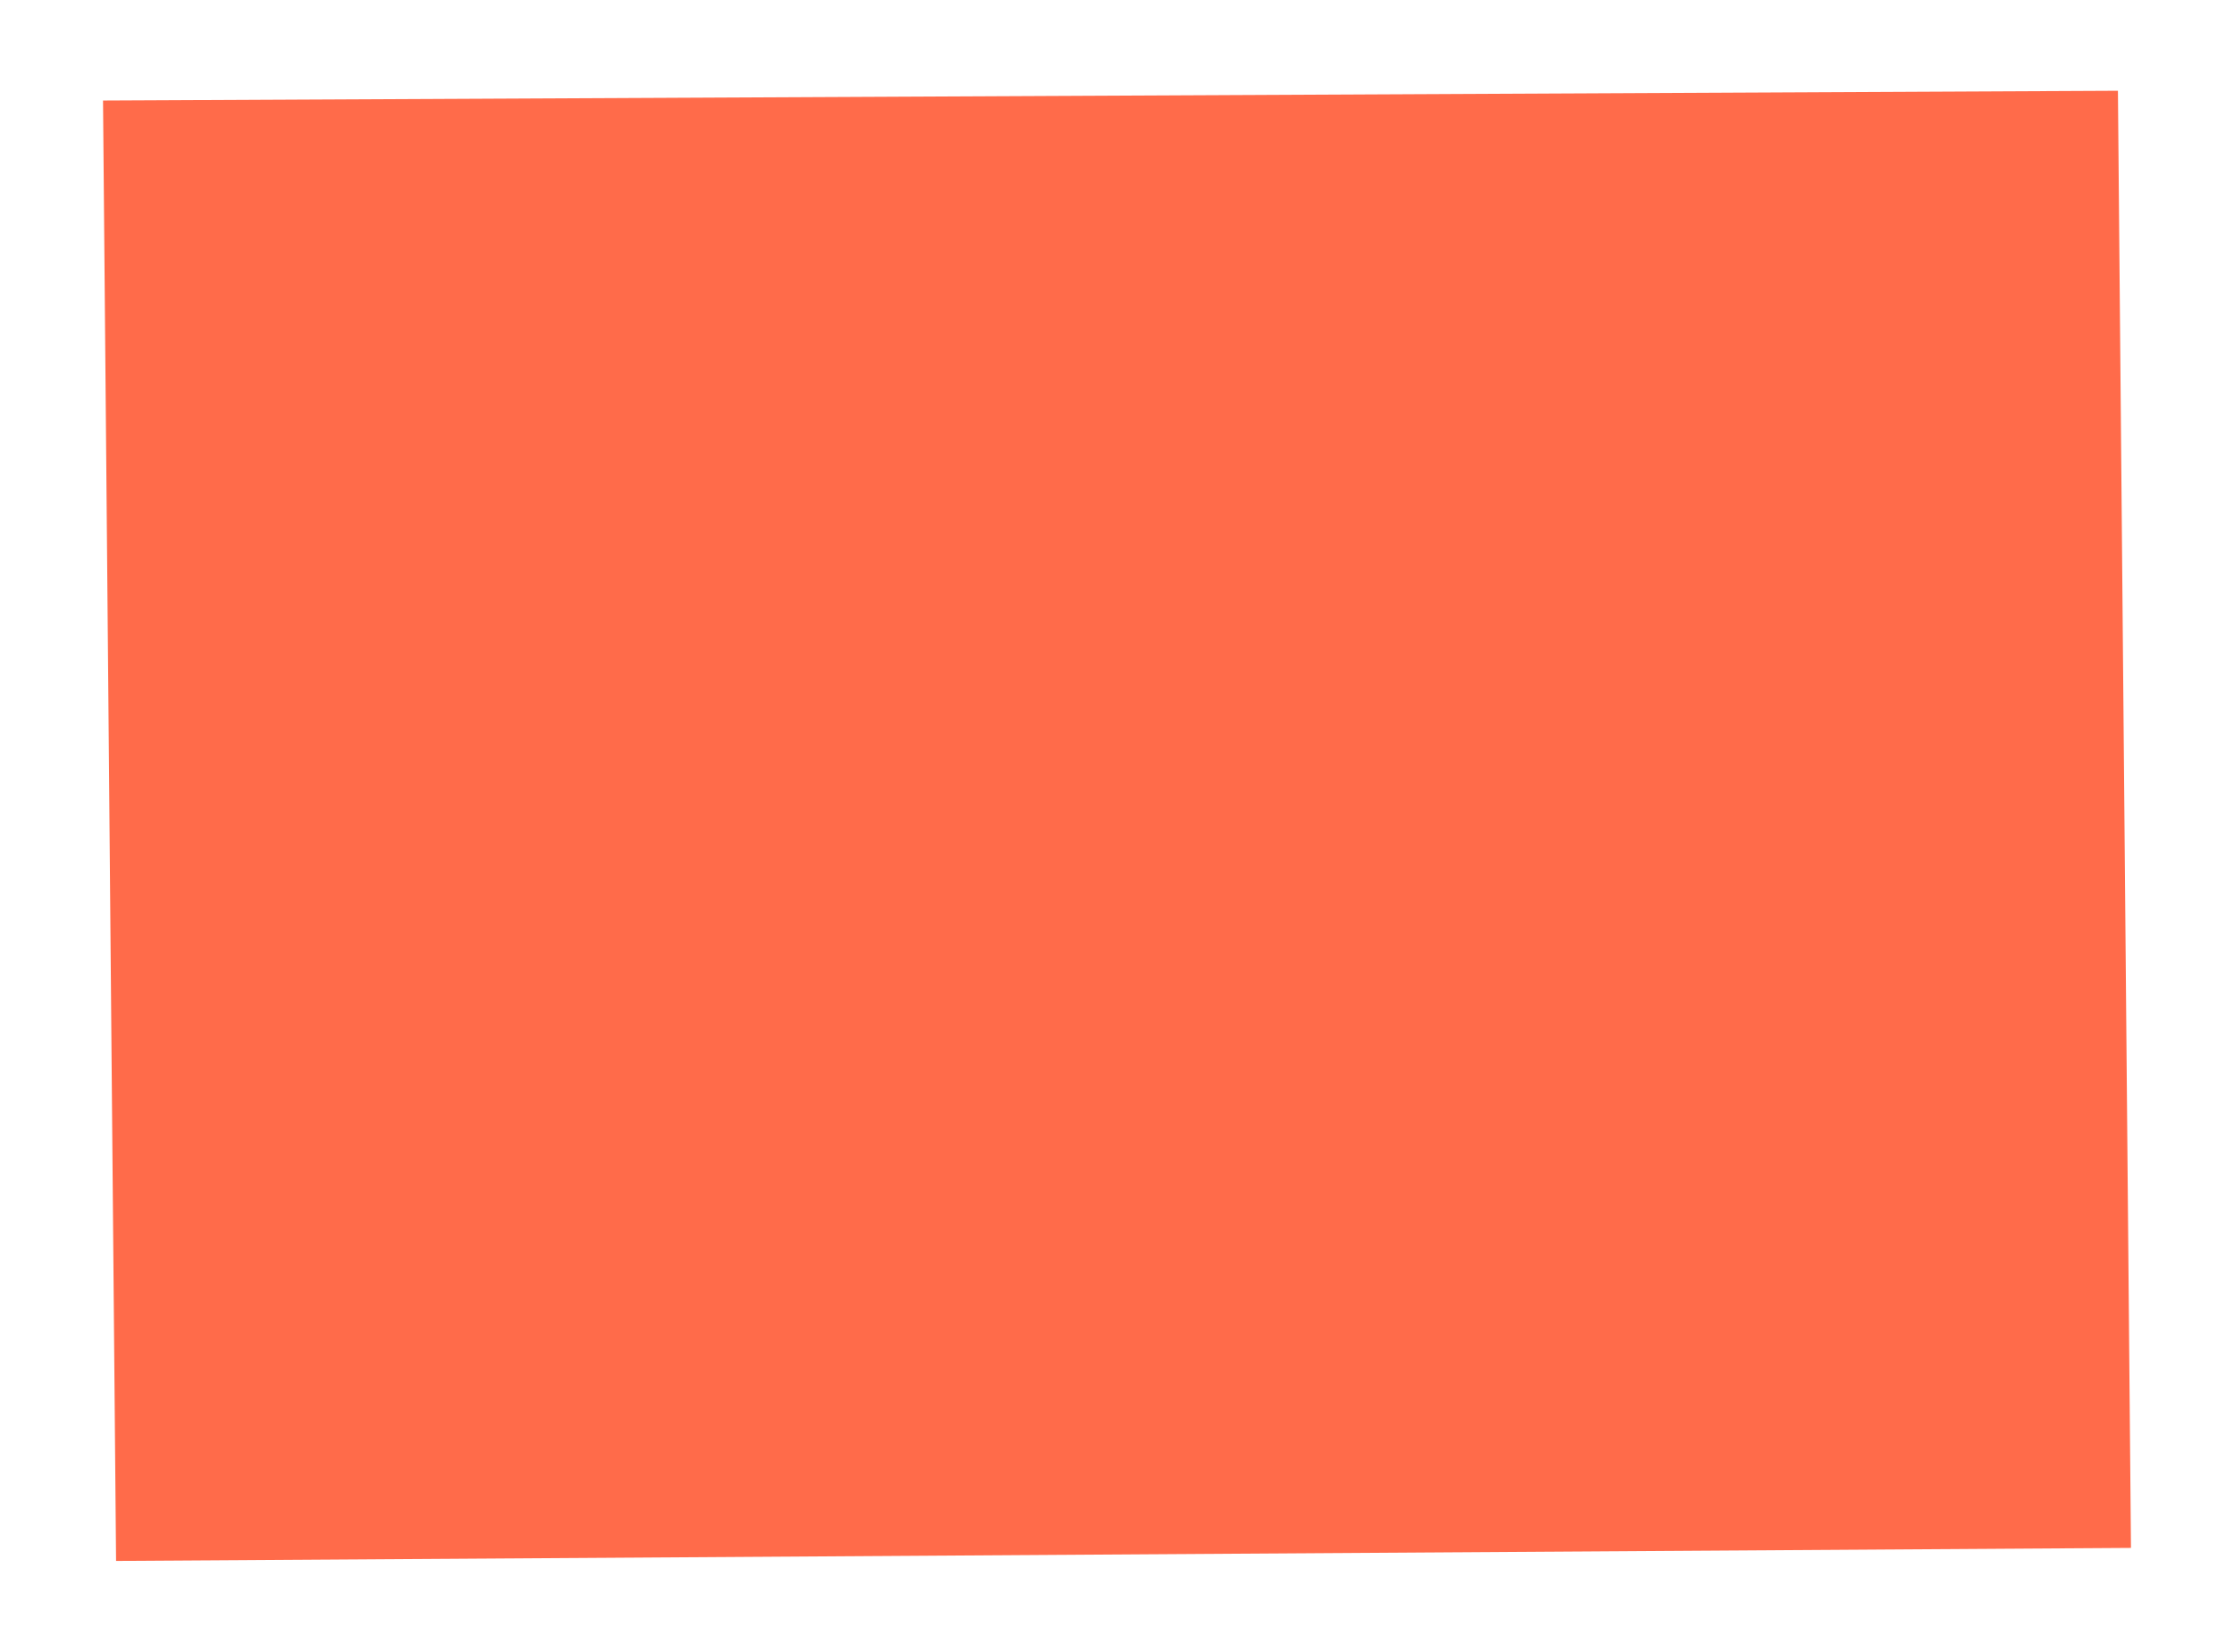
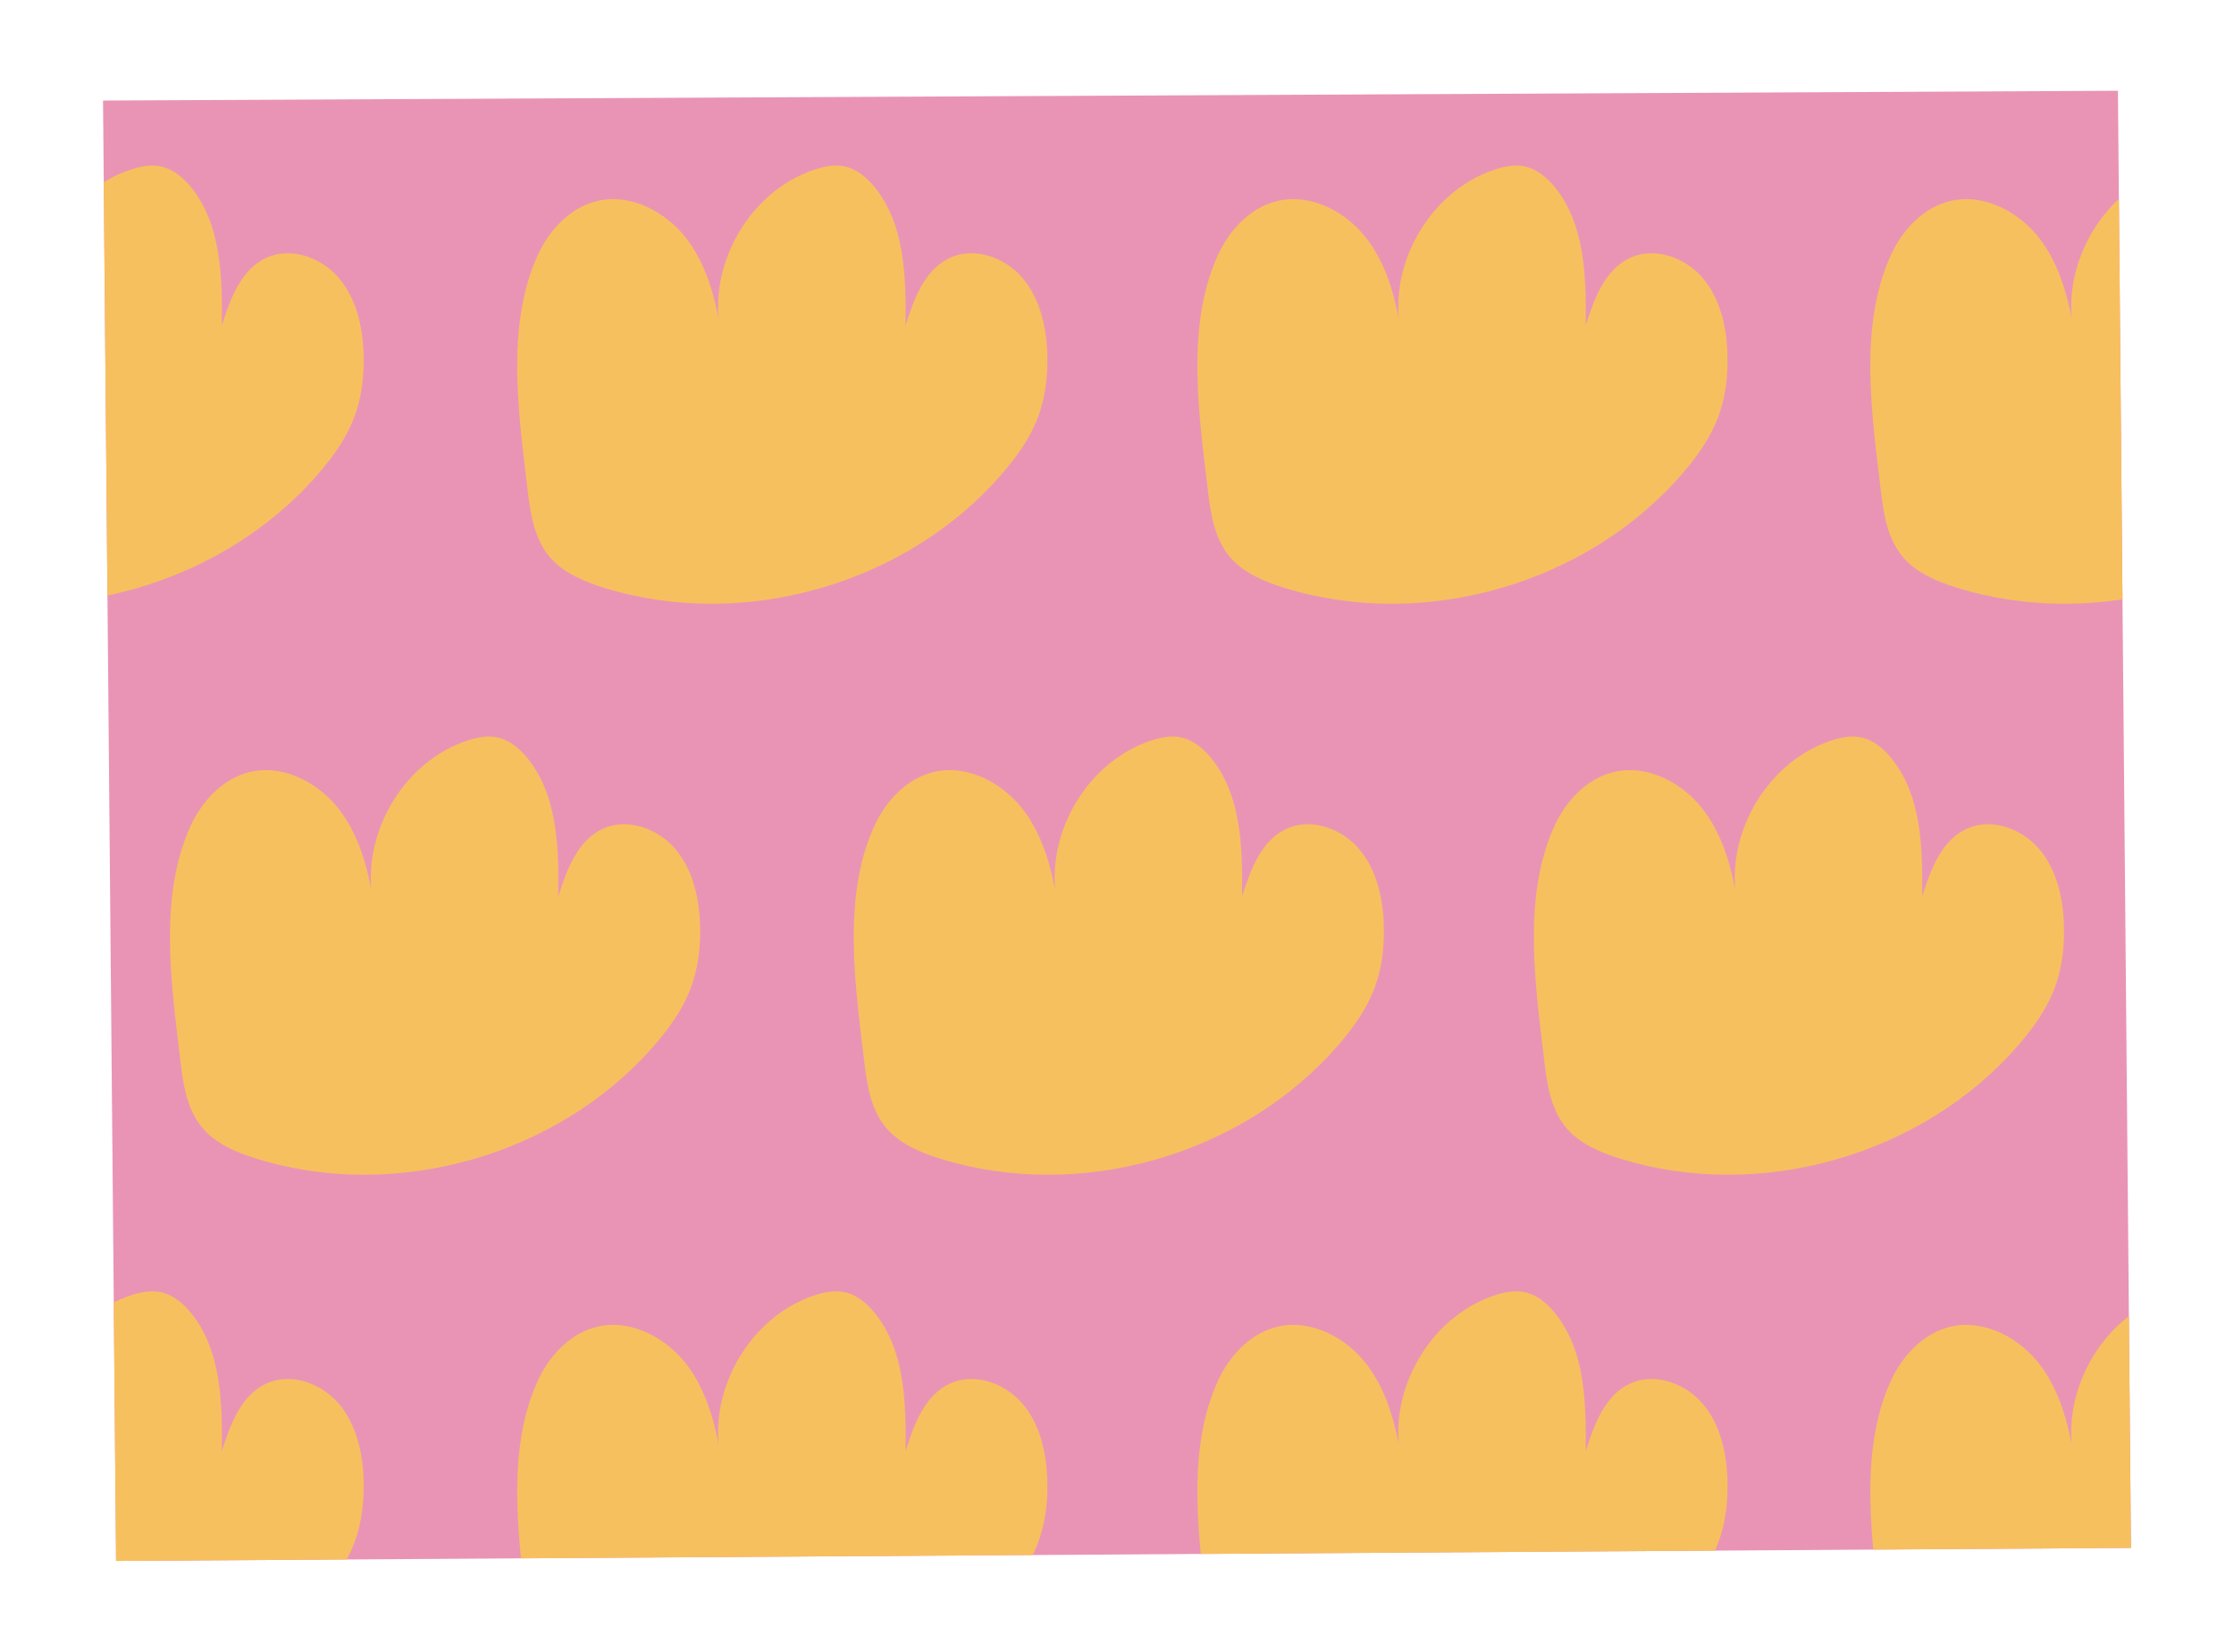
<svg xmlns="http://www.w3.org/2000/svg" id="_레이어_1" data-name="레이어 1" viewBox="0 0 342.6 253.33">
  <defs>
    <style>
      .cls-1 {
        fill: none;
      }

      .cls-2 {
-         fill: #ff6b4a;
+         fill: #e994b5;
      }

      .cls-3 {
+         fill: #f7c05f;
+       }
+ 
+       .cls-4 {
        clip-path: url(#clippath);
      }
    </style>
    <clipPath id="clippath">
      <path class="cls-1" d="M17.8,239.42L15.8,15.42l309-1.5,2,223.5-309,2Z" />
    </clipPath>
  </defs>
-   <g class="cls-3">
-     <rect class="cls-2" x="4.23" y="-29.16" width="334.14" height="593.56" />
+   <g class="cls-4">
+     <rect class="cls-2" x="6.6" y="-83.13" width="329.28" height="329.28" />
+     <g>
+       <path class="cls-3" d="M27.68-9.83c.42,3.55,1.01,7.29,3.28,10.05,2.07,2.51,5.23,3.84,8.33,4.81,21.44,6.68,46.53-.5,61.18-17.52,2.21-2.57,4.22-5.37,5.43-8.54,1.21-3.17,1.58-6.6,1.45-9.99-.16-4.11-1.15-8.37-3.83-11.49-2.68-3.12-7.35-4.78-11.08-3.05-3.88,1.79-5.54,6.31-6.82,10.38.08-7.4-.06-15.46-4.73-21.21-1.23-1.51-2.83-2.84-4.74-3.21-1.48-.28-3.02.03-4.45.5-10.34,3.38-16.95,15.47-14.21,26-.81-5.32-2.05-10.76-5.23-15.1-3.18-4.34-8.74-7.33-13.97-6.06-4.16,1.01-7.37,4.5-9.13,8.41-4.91,10.93-2.83,24.53-1.48,36Z" />
+       <path class="cls-3" d="M132.54-9.83c.42,3.55,1.01,7.29,3.28,10.05,2.07,2.51,5.23,3.84,8.33,4.81,21.44,6.68,46.53-.5,61.18-17.52,2.21-2.57,4.22-5.37,5.43-8.54,1.21-3.17,1.58-6.6,1.45-9.99-.16-4.11-1.15-8.37-3.83-11.49-2.68-3.12-7.35-4.78-11.08-3.05-3.88,1.79-5.54,6.31-6.82,10.38.08-7.4-.06-15.46-4.73-21.21-1.23-1.51-2.83-2.84-4.74-3.21-1.48-.28-3.02.03-4.45.5-10.34,3.38-16.95,15.47-14.21,26-.81-5.32-2.05-10.76-5.23-15.1-3.18-4.34-8.74-7.33-13.97-6.06-4.16,1.01-7.37,4.5-9.13,8.41-4.91,10.93-2.83,24.53-1.48,36Z" />
+       <path class="cls-3" d="M236.84-9.83c.42,3.55,1.01,7.29,3.28,10.05,2.07,2.51,5.23,3.84,8.33,4.81,21.44,6.68,46.53-.5,61.18-17.52,2.21-2.57,4.22-5.37,5.43-8.54,1.21-3.17,1.58-6.6,1.45-9.99-.16-4.11-1.15-8.37-3.83-11.49-2.68-3.12-7.35-4.78-11.08-3.05-3.88,1.79-5.54,6.31-6.82,10.38.08-7.4-.06-15.46-4.73-21.21-1.23-1.51-2.83-2.84-4.74-3.21-1.48-.28-3.02.03-4.45.5-10.34,3.38-16.95,15.47-14.21,26-.81-5.32-2.05-10.76-5.23-15.1-3.18-4.34-8.74-7.33-13.97-6.06-4.16,1.01-7.37,4.5-9.13,8.41-4.91,10.93-2.83,24.53-1.48,36Z" />
+       <path class="cls-3" d="M-23.92,75.27c.42,3.55,1.01,7.29,3.28,10.05,2.07,2.51,5.23,3.84,8.33,4.81,21.44,6.68,46.53-.5,61.18-17.52,2.21-2.57,4.22-5.37,5.43-8.54,1.21-3.17,1.58-6.6,1.45-9.99-.16-4.11-1.15-8.37-3.83-11.49-2.68-3.12-7.35-4.78-11.08-3.05-3.88,1.79-5.54,6.31-6.82,10.38.08-7.4-.06-15.46-4.73-21.21-1.23-1.51-2.83-2.84-4.74-3.21-1.48-.28-3.02.03-4.45.5-10.34,3.38-16.95,15.47-14.21,26-.81-5.32-2.05-10.76-5.23-15.1-3.18-4.34-8.74-7.33-13.97-6.06-4.16,1.01-7.37,4.5-9.13,8.41-4.91,10.93-2.83,24.53-1.48,36Z" />
+       <path class="cls-3" d="M80.93,75.27c.42,3.55,1.01,7.29,3.28,10.05,2.07,2.51,5.23,3.84,8.33,4.81,21.44,6.68,46.53-.5,61.18-17.52,2.21-2.57,4.22-5.37,5.43-8.54,1.21-3.17,1.58-6.6,1.45-9.99-.16-4.11-1.15-8.37-3.83-11.49-2.68-3.12-7.35-4.78-11.08-3.05-3.88,1.79-5.54,6.31-6.82,10.38.08-7.4-.06-15.46-4.73-21.21-1.23-1.51-2.83-2.84-4.74-3.21-1.48-.28-3.02.03-4.45.5-10.34,3.38-16.95,15.47-14.21,26-.81-5.32-2.05-10.76-5.23-15.1-3.18-4.34-8.74-7.33-13.97-6.06-4.16,1.01-7.37,4.5-9.13,8.41-4.91,10.93-2.83,24.53-1.48,36Z" />
+       <path class="cls-3" d="M185.24,75.27c.42,3.55,1.01,7.29,3.28,10.05,2.07,2.51,5.23,3.84,8.33,4.81,21.44,6.68,46.53-.5,61.18-17.52,2.21-2.57,4.22-5.37,5.43-8.54,1.21-3.17,1.58-6.6,1.45-9.99-.16-4.11-1.15-8.37-3.83-11.49-2.68-3.12-7.35-4.78-11.08-3.05-3.88,1.79-5.54,6.31-6.82,10.38.08-7.4-.06-15.46-4.73-21.21-1.23-1.51-2.83-2.84-4.74-3.21-1.48-.28-3.02.03-4.45.5-10.34,3.38-16.95,15.47-14.21,26-.81-5.32-2.05-10.76-5.23-15.1-3.18-4.34-8.74-7.33-13.97-6.06-4.16,1.01-7.37,4.5-9.13,8.41-4.91,10.93-2.83,24.53-1.48,36Z" />
+       <path class="cls-3" d="M288.44,75.27c.42,3.55,1.01,7.29,3.28,10.05,2.07,2.51,5.23,3.84,8.33,4.81,21.44,6.68,46.53-.5,61.18-17.52,2.21-2.57,4.22-5.37,5.43-8.54,1.21-3.17,1.58-6.6,1.45-9.99-.16-4.11-1.15-8.37-3.83-11.49-2.68-3.12-7.35-4.78-11.08-3.05-3.88,1.79-5.54,6.31-6.82,10.38.08-7.4-.06-15.46-4.73-21.21-1.23-1.51-2.83-2.84-4.74-3.21-1.48-.28-3.02.03-4.45.5-10.34,3.38-16.95,15.47-14.21,26-.81-5.32-2.05-10.76-5.23-15.1-3.18-4.34-8.74-7.33-13.97-6.06-4.16,1.01-7.37,4.5-9.13,8.41-4.91,10.93-2.83,24.53-1.48,36Z" />
+       <path class="cls-3" d="M27.68,162.85c.42,3.55,1.01,7.29,3.28,10.05,2.07,2.51,5.23,3.84,8.33,4.81,21.44,6.68,46.53-.5,61.18-17.52,2.21-2.57,4.22-5.37,5.43-8.54,1.21-3.17,1.58-6.6,1.45-9.99-.16-4.11-1.15-8.37-3.83-11.49-2.68-3.12-7.35-4.78-11.08-3.05-3.88,1.79-5.54,6.31-6.82,10.38.08-7.4-.06-15.46-4.73-21.21-1.23-1.51-2.83-2.84-4.74-3.21-1.48-.28-3.02.03-4.45.5-10.34,3.38-16.95,15.47-14.21,26-.81-5.32-2.05-10.76-5.23-15.1-3.18-4.34-8.74-7.33-13.97-6.06-4.16,1.01-7.37,4.5-9.13,8.41-4.91,10.93-2.83,24.53-1.48,36Z" />
+       <path class="cls-3" d="M132.54,162.85c.42,3.55,1.01,7.29,3.28,10.05,2.07,2.51,5.23,3.84,8.33,4.81,21.44,6.68,46.53-.5,61.18-17.52,2.21-2.57,4.22-5.37,5.43-8.54,1.21-3.17,1.58-6.6,1.45-9.99-.16-4.11-1.15-8.37-3.83-11.49-2.68-3.12-7.35-4.78-11.08-3.05-3.88,1.79-5.54,6.31-6.82,10.38.08-7.4-.06-15.46-4.73-21.21-1.23-1.51-2.83-2.84-4.74-3.21-1.48-.28-3.02.03-4.45.5-10.34,3.38-16.95,15.47-14.21,26-.81-5.32-2.05-10.76-5.23-15.1-3.18-4.34-8.74-7.33-13.97-6.06-4.16,1.01-7.37,4.5-9.13,8.41-4.91,10.93-2.83,24.53-1.48,36Z" />
+       <path class="cls-3" d="M236.84,162.85c.42,3.55,1.01,7.29,3.28,10.05,2.07,2.51,5.23,3.84,8.33,4.81,21.44,6.68,46.53-.5,61.18-17.52,2.21-2.57,4.22-5.37,5.43-8.54,1.21-3.17,1.58-6.6,1.45-9.99-.16-4.11-1.15-8.37-3.83-11.49-2.68-3.12-7.35-4.78-11.08-3.05-3.88,1.79-5.54,6.31-6.82,10.38.08-7.4-.06-15.46-4.73-21.21-1.23-1.51-2.83-2.84-4.74-3.21-1.48-.28-3.02.03-4.45.5-10.34,3.38-16.95,15.47-14.21,26-.81-5.32-2.05-10.76-5.23-15.1-3.18-4.34-8.74-7.33-13.97-6.06-4.16,1.01-7.37,4.5-9.13,8.41-4.91,10.93-2.83,24.53-1.48,36Z" />
+       <path class="cls-3" d="M-23.92,247.94c.42,3.55,1.01,7.29,3.28,10.05,2.07,2.51,5.23,3.84,8.33,4.81,21.44,6.68,46.53-.5,61.18-17.52,2.21-2.57,4.22-5.37,5.43-8.54,1.21-3.17,1.58-6.6,1.45-9.99-.16-4.11-1.15-8.37-3.83-11.49-2.68-3.12-7.35-4.78-11.08-3.05-3.88,1.79-5.54,6.31-6.82,10.38.08-7.4-.06-15.46-4.73-21.21-1.23-1.51-2.83-2.84-4.74-3.21-1.48-.28-3.02.03-4.45.5-10.34,3.38-16.95,15.47-14.21,26-.81-5.32-2.05-10.76-5.23-15.1-3.18-4.34-8.74-7.33-13.97-6.06-4.16,1.01-7.37,4.5-9.13,8.41-4.91,10.93-2.83,24.53-1.48,36Z" />
+       <path class="cls-3" d="M80.93,247.94c.42,3.55,1.01,7.29,3.28,10.05,2.07,2.51,5.23,3.84,8.33,4.81,21.44,6.68,46.53-.5,61.18-17.52,2.21-2.57,4.22-5.37,5.43-8.54,1.21-3.17,1.58-6.6,1.45-9.99-.16-4.11-1.15-8.37-3.83-11.49-2.68-3.12-7.35-4.78-11.08-3.05-3.88,1.79-5.54,6.31-6.82,10.38.08-7.4-.06-15.46-4.73-21.21-1.23-1.51-2.83-2.84-4.74-3.21-1.48-.28-3.02.03-4.45.5-10.34,3.38-16.95,15.47-14.21,26-.81-5.32-2.05-10.76-5.23-15.1-3.18-4.34-8.74-7.33-13.97-6.06-4.16,1.01-7.37,4.5-9.13,8.41-4.91,10.93-2.83,24.53-1.48,36Z" />
+       <path class="cls-3" d="M185.24,247.94c.42,3.55,1.01,7.29,3.28,10.05,2.07,2.51,5.23,3.84,8.33,4.81,21.44,6.68,46.53-.5,61.18-17.52,2.21-2.57,4.22-5.37,5.43-8.54,1.21-3.17,1.58-6.6,1.45-9.99-.16-4.11-1.15-8.37-3.83-11.49-2.68-3.12-7.35-4.78-11.08-3.05-3.88,1.79-5.54,6.31-6.82,10.38.08-7.4-.06-15.46-4.73-21.21-1.23-1.51-2.83-2.84-4.74-3.21-1.48-.28-3.02.03-4.45.5-10.34,3.38-16.95,15.47-14.21,26-.81-5.32-2.05-10.76-5.23-15.1-3.18-4.34-8.74-7.33-13.97-6.06-4.16,1.01-7.37,4.5-9.13,8.41-4.91,10.93-2.83,24.53-1.48,36Z" />
+       <path class="cls-3" d="M288.44,247.94c.42,3.55,1.01,7.29,3.28,10.05,2.07,2.51,5.23,3.84,8.33,4.81,21.44,6.68,46.53-.5,61.18-17.52,2.21-2.57,4.22-5.37,5.43-8.54,1.21-3.17,1.58-6.6,1.45-9.99-.16-4.11-1.15-8.37-3.83-11.49-2.68-3.12-7.35-4.78-11.08-3.05-3.88,1.79-5.54,6.31-6.82,10.38.08-7.4-.06-15.46-4.73-21.21-1.23-1.51-2.83-2.84-4.74-3.21-1.48-.28-3.02.03-4.45.5-10.34,3.38-16.95,15.47-14.21,26-.81-5.32-2.05-10.76-5.23-15.1-3.18-4.34-8.74-7.33-13.97-6.06-4.16,1.01-7.37,4.5-9.13,8.41-4.91,10.93-2.83,24.53-1.48,36Z" />
+     </g>
  </g>
</svg>
